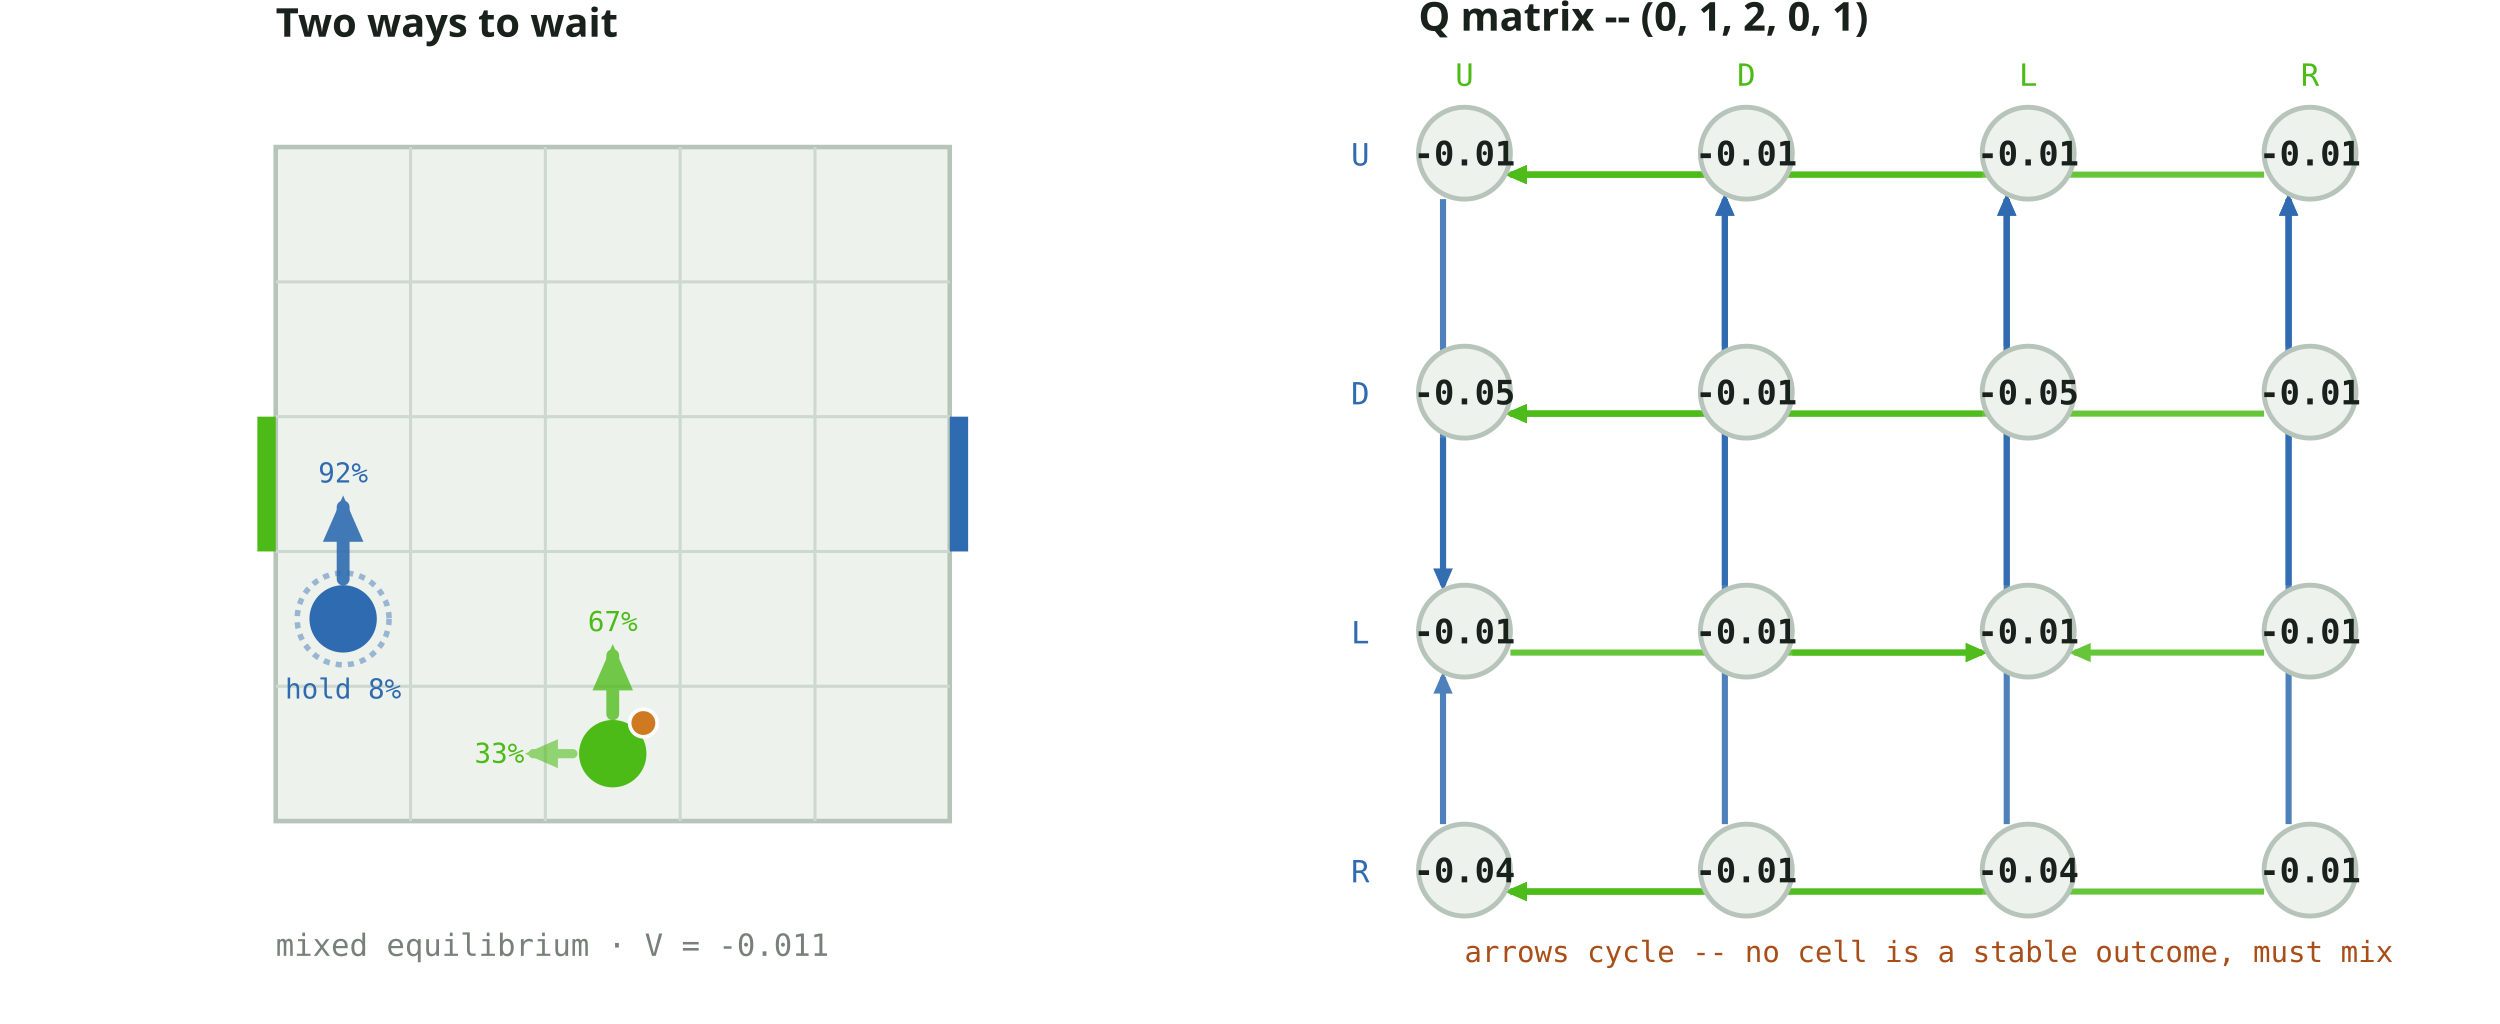
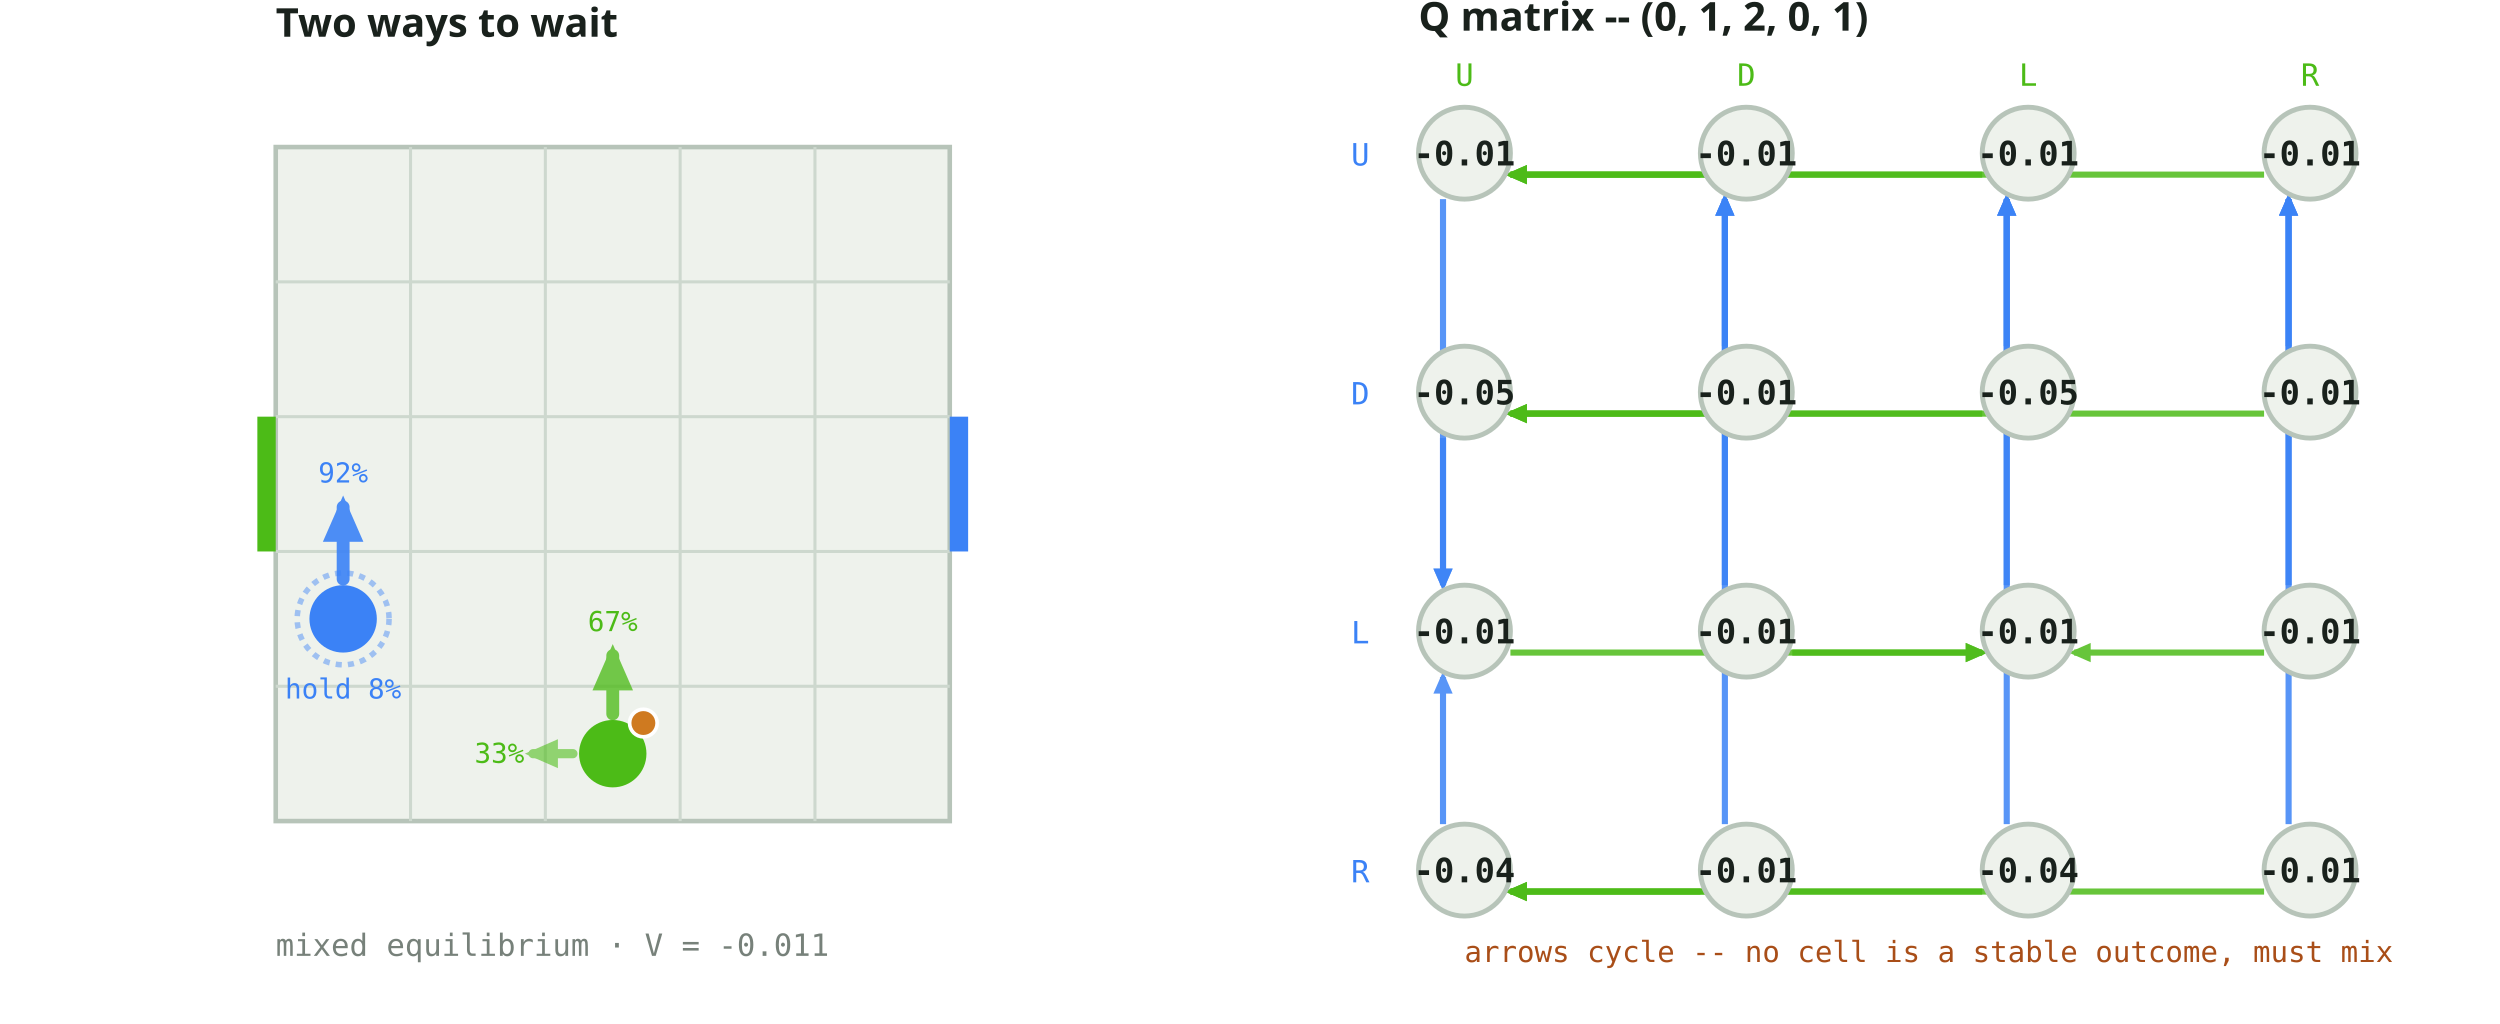
<svg xmlns="http://www.w3.org/2000/svg" viewBox="0 0 816 334" role="img" aria-label="panel">
  <g transform="translate(60.0 18.0)">
    <clipPath id="pnl0">
      <rect x="-16.0" y="-16.0" width="312.0" height="330.0" />
    </clipPath>
    <g clip-path="url(#pnl0)">
      <defs>
        <marker id="ah-2f6bb0" viewBox="0 0 8 8" refX="6" refY="4" markerWidth="3.6" markerHeight="3.6" orient="auto">
-           <path d="M0 0.5 L8 4 L0 7.5 z" fill="var(--p0, #2f6bb0)" />
+           <path d="M0 0.5 L8 4 L0 7.5 z" fill="var(--p0, #3B82F6)" />
        </marker>
        <marker id="ah-2f8a52" viewBox="0 0 8 8" refX="6" refY="4" markerWidth="3.6" markerHeight="3.6" orient="auto">
          <path d="M0 0.5 L8 4 L0 7.5 z" fill="var(--p1, #4CBB17)" />
        </marker>
      </defs>
      <rect x="30" y="30" width="220" height="220" fill="var(--tint, #eef2ec)" stroke="var(--rule-strong, #b7c4b9)" stroke-width="1.5" />
      <line x1="74" y1="30" x2="74" y2="250" stroke="var(--rule, #cdd8ce)" stroke-width="1" />
      <line x1="118" y1="30" x2="118" y2="250" stroke="var(--rule, #cdd8ce)" stroke-width="1" />
      <line x1="162" y1="30" x2="162" y2="250" stroke="var(--rule, #cdd8ce)" stroke-width="1" />
      <line x1="206" y1="30" x2="206" y2="250" stroke="var(--rule, #cdd8ce)" stroke-width="1" />
      <line x1="30" y1="74" x2="250" y2="74" stroke="var(--rule, #cdd8ce)" stroke-width="1" />
      <line x1="30" y1="118" x2="250" y2="118" stroke="var(--rule, #cdd8ce)" stroke-width="1" />
      <line x1="30" y1="162" x2="250" y2="162" stroke="var(--rule, #cdd8ce)" stroke-width="1" />
      <line x1="30" y1="206" x2="250" y2="206" stroke="var(--rule, #cdd8ce)" stroke-width="1" />
      <rect x="24" y="118" width="6" height="44" fill="var(--p1, #4CBB17)" />
-       <rect x="250" y="118" width="6" height="44" fill="var(--p0, #2f6bb0)" />
-       <circle cx="52.0" cy="184.0" r="11" fill="var(--p0, #2f6bb0)" />
+       <rect x="250" y="118" width="6" height="44" fill="var(--p0, #3B82F6)" />
+       <circle cx="52.0" cy="184.0" r="11" fill="var(--p0, #3B82F6)" />
      <circle cx="140.0" cy="228.0" r="11" fill="var(--p1, #4CBB17)" />
      <circle cx="150.0" cy="218.0" r="4.5" fill="var(--ball, #cf7a20)" stroke="var(--paper, #ffffff)" stroke-width="1.2" />
-       <circle cx="52.0" cy="184.0" r="15" fill="none" stroke="var(--p0, #2f6bb0)" stroke-width="1.8" stroke-dasharray="2 2" opacity="0.45" />
-       <text x="52.0" y="210.0" text-anchor="middle" font-family="ui-monospace,monospace" font-size="9" fill="var(--p0, #2f6bb0)">hold 8%</text>
-       <line x1="52.0" y1="171.0" x2="52.0" y2="147.5" stroke="var(--p0, #2f6bb0)" stroke-width="4.2" stroke-linecap="round" opacity="0.90" marker-end="url(#ah-2f6bb0)" />
-       <text x="52.0" y="139.5" text-anchor="middle" font-family="ui-monospace,monospace" font-size="9" fill="var(--p0, #2f6bb0)">92%</text>
+       <circle cx="52.0" cy="184.0" r="15" fill="none" stroke="var(--p0, #3B82F6)" stroke-width="1.8" stroke-dasharray="2 2" opacity="0.45" />
+       <text x="52.0" y="210.0" text-anchor="middle" font-family="ui-monospace,monospace" font-size="9" fill="var(--p0, #3B82F6)">hold 8%</text>
+       <line x1="52.0" y1="171.0" x2="52.0" y2="147.5" stroke="var(--p0, #3B82F6)" stroke-width="4.2" stroke-linecap="round" opacity="0.90" marker-end="url(#ah-2f6bb0)" />
+       <text x="52.0" y="139.5" text-anchor="middle" font-family="ui-monospace,monospace" font-size="9" fill="var(--p0, #3B82F6)">92%</text>
      <line x1="140.0" y1="215.0" x2="140.0" y2="196.0" stroke="var(--p1, #4CBB17)" stroke-width="4.2" stroke-linecap="round" opacity="0.77" marker-end="url(#ah-2f8a52)" />
      <text x="140.0" y="188.0" text-anchor="middle" font-family="ui-monospace,monospace" font-size="9" fill="var(--p1, #4CBB17)">67%</text>
      <line x1="127.0" y1="228.0" x2="114.0" y2="228.0" stroke="var(--p1, #4CBB17)" stroke-width="3.0" stroke-linecap="round" opacity="0.58" marker-end="url(#ah-2f8a52)" />
      <text x="103.0" y="231.0" text-anchor="middle" font-family="ui-monospace,monospace" font-size="9" fill="var(--p1, #4CBB17)">33%</text>
      <text x="30" y="294" font-family="ui-monospace,monospace" font-size="10" fill="var(--ink-faint, #77817a)">mixed equilibrium · V = -0.011</text>
      <text x="30" y="-6" font-family="Barlow Semi Condensed,sans-serif" font-weight="600" font-size="13" fill="var(--ink, #19211c)">Two ways to wait</text>
    </g>
  </g>
  <g transform="translate(432.0 16.0)">
    <clipPath id="pnl1">
      <rect x="-16.0" y="-16.0" width="400.0" height="334.0" />
    </clipPath>
    <g clip-path="url(#pnl1)">
      <text x="31" y="-6" font-family="Barlow Semi Condensed,sans-serif" font-weight="600" font-size="13" fill="var(--ink, #19211c)">Q matrix -- (0, 1, 2, 0, 1)</text>
      <defs>
        <marker id="ah-2f6bb0" viewBox="0 0 8 8" refX="6" refY="4" markerWidth="3.6" markerHeight="3.6" orient="auto">
-           <path d="M0 0.5 L8 4 L0 7.5 z" fill="var(--p0, #2f6bb0)" />
+           <path d="M0 0.5 L8 4 L0 7.5 z" fill="var(--p0, #3B82F6)" />
        </marker>
        <marker id="ah-2f8a52" viewBox="0 0 8 8" refX="6" refY="4" markerWidth="3.6" markerHeight="3.6" orient="auto">
          <path d="M0 0.5 L8 4 L0 7.5 z" fill="var(--p1, #4CBB17)" />
        </marker>
      </defs>
      <text x="46" y="12" text-anchor="middle" font-family="ui-monospace,monospace" font-size="10" fill="var(--p1, #4CBB17)">U</text>
      <text x="138" y="12" text-anchor="middle" font-family="ui-monospace,monospace" font-size="10" fill="var(--p1, #4CBB17)">D</text>
      <text x="230" y="12" text-anchor="middle" font-family="ui-monospace,monospace" font-size="10" fill="var(--p1, #4CBB17)">L</text>
      <text x="322" y="12" text-anchor="middle" font-family="ui-monospace,monospace" font-size="10" fill="var(--p1, #4CBB17)">R</text>
-       <text x="12" y="38" text-anchor="middle" font-family="ui-monospace,monospace" font-size="10" fill="var(--p0, #2f6bb0)">U</text>
-       <text x="12" y="116" text-anchor="middle" font-family="ui-monospace,monospace" font-size="10" fill="var(--p0, #2f6bb0)">D</text>
-       <text x="12" y="194" text-anchor="middle" font-family="ui-monospace,monospace" font-size="10" fill="var(--p0, #2f6bb0)">L</text>
-       <text x="12" y="272" text-anchor="middle" font-family="ui-monospace,monospace" font-size="10" fill="var(--p0, #2f6bb0)">R</text>
-       <line x1="39.0" y1="49.0" x2="39.0" y2="175.0" stroke="var(--p0, #2f6bb0)" stroke-width="2" marker-end="url(#ah-2f6bb0)" opacity=".85" />
-       <line x1="39.0" y1="127.0" x2="39.0" y2="175.0" stroke="var(--p0, #2f6bb0)" stroke-width="2" marker-end="url(#ah-2f6bb0)" opacity=".85" />
-       <line x1="39.0" y1="253.0" x2="39.0" y2="205.0" stroke="var(--p0, #2f6bb0)" stroke-width="2" marker-end="url(#ah-2f6bb0)" opacity=".85" />
-       <line x1="131.0" y1="97.0" x2="131.0" y2="49.0" stroke="var(--p0, #2f6bb0)" stroke-width="2" marker-end="url(#ah-2f6bb0)" opacity=".85" />
-       <line x1="131.0" y1="175.0" x2="131.0" y2="49.0" stroke="var(--p0, #2f6bb0)" stroke-width="2" marker-end="url(#ah-2f6bb0)" opacity=".85" />
-       <line x1="131.0" y1="253.0" x2="131.0" y2="49.0" stroke="var(--p0, #2f6bb0)" stroke-width="2" marker-end="url(#ah-2f6bb0)" opacity=".85" />
-       <line x1="223.0" y1="97.0" x2="223.0" y2="49.0" stroke="var(--p0, #2f6bb0)" stroke-width="2" marker-end="url(#ah-2f6bb0)" opacity=".85" />
-       <line x1="223.0" y1="175.0" x2="223.0" y2="49.0" stroke="var(--p0, #2f6bb0)" stroke-width="2" marker-end="url(#ah-2f6bb0)" opacity=".85" />
-       <line x1="223.0" y1="253.0" x2="223.0" y2="49.0" stroke="var(--p0, #2f6bb0)" stroke-width="2" marker-end="url(#ah-2f6bb0)" opacity=".85" />
-       <line x1="315.0" y1="97.0" x2="315.0" y2="49.0" stroke="var(--p0, #2f6bb0)" stroke-width="2" marker-end="url(#ah-2f6bb0)" opacity=".85" />
-       <line x1="315.0" y1="175.0" x2="315.0" y2="49.0" stroke="var(--p0, #2f6bb0)" stroke-width="2" marker-end="url(#ah-2f6bb0)" opacity=".85" />
-       <line x1="315.0" y1="253.0" x2="315.0" y2="49.0" stroke="var(--p0, #2f6bb0)" stroke-width="2" marker-end="url(#ah-2f6bb0)" opacity=".85" />
+       <text x="12" y="38" text-anchor="middle" font-family="ui-monospace,monospace" font-size="10" fill="var(--p0, #3B82F6)">U</text>
+       <text x="12" y="116" text-anchor="middle" font-family="ui-monospace,monospace" font-size="10" fill="var(--p0, #3B82F6)">D</text>
+       <text x="12" y="194" text-anchor="middle" font-family="ui-monospace,monospace" font-size="10" fill="var(--p0, #3B82F6)">L</text>
+       <text x="12" y="272" text-anchor="middle" font-family="ui-monospace,monospace" font-size="10" fill="var(--p0, #3B82F6)">R</text>
+       <line x1="39.0" y1="49.0" x2="39.0" y2="175.0" stroke="var(--p0, #3B82F6)" stroke-width="2" marker-end="url(#ah-2f6bb0)" opacity=".85" />
+       <line x1="39.0" y1="127.0" x2="39.0" y2="175.0" stroke="var(--p0, #3B82F6)" stroke-width="2" marker-end="url(#ah-2f6bb0)" opacity=".85" />
+       <line x1="39.0" y1="253.0" x2="39.0" y2="205.0" stroke="var(--p0, #3B82F6)" stroke-width="2" marker-end="url(#ah-2f6bb0)" opacity=".85" />
+       <line x1="131.0" y1="97.0" x2="131.0" y2="49.0" stroke="var(--p0, #3B82F6)" stroke-width="2" marker-end="url(#ah-2f6bb0)" opacity=".85" />
+       <line x1="131.0" y1="175.0" x2="131.0" y2="49.0" stroke="var(--p0, #3B82F6)" stroke-width="2" marker-end="url(#ah-2f6bb0)" opacity=".85" />
+       <line x1="131.0" y1="253.0" x2="131.0" y2="49.0" stroke="var(--p0, #3B82F6)" stroke-width="2" marker-end="url(#ah-2f6bb0)" opacity=".85" />
+       <line x1="223.0" y1="97.0" x2="223.0" y2="49.0" stroke="var(--p0, #3B82F6)" stroke-width="2" marker-end="url(#ah-2f6bb0)" opacity=".85" />
+       <line x1="223.0" y1="175.0" x2="223.0" y2="49.0" stroke="var(--p0, #3B82F6)" stroke-width="2" marker-end="url(#ah-2f6bb0)" opacity=".85" />
+       <line x1="223.0" y1="253.0" x2="223.0" y2="49.0" stroke="var(--p0, #3B82F6)" stroke-width="2" marker-end="url(#ah-2f6bb0)" opacity=".85" />
+       <line x1="315.0" y1="97.0" x2="315.0" y2="49.0" stroke="var(--p0, #3B82F6)" stroke-width="2" marker-end="url(#ah-2f6bb0)" opacity=".85" />
+       <line x1="315.0" y1="175.0" x2="315.0" y2="49.0" stroke="var(--p0, #3B82F6)" stroke-width="2" marker-end="url(#ah-2f6bb0)" opacity=".85" />
+       <line x1="315.0" y1="253.0" x2="315.0" y2="49.0" stroke="var(--p0, #3B82F6)" stroke-width="2" marker-end="url(#ah-2f6bb0)" opacity=".85" />
      <line x1="123.0" y1="41.0" x2="61.0" y2="41.0" stroke="var(--p1, #4CBB17)" stroke-width="2" marker-end="url(#ah-2f8a52)" opacity=".85" />
      <line x1="215.0" y1="41.0" x2="61.0" y2="41.0" stroke="var(--p1, #4CBB17)" stroke-width="2" marker-end="url(#ah-2f8a52)" opacity=".85" />
      <line x1="307.0" y1="41.0" x2="61.0" y2="41.0" stroke="var(--p1, #4CBB17)" stroke-width="2" marker-end="url(#ah-2f8a52)" opacity=".85" />
      <line x1="123.0" y1="119.0" x2="61.0" y2="119.0" stroke="var(--p1, #4CBB17)" stroke-width="2" marker-end="url(#ah-2f8a52)" opacity=".85" />
      <line x1="215.0" y1="119.0" x2="61.0" y2="119.0" stroke="var(--p1, #4CBB17)" stroke-width="2" marker-end="url(#ah-2f8a52)" opacity=".85" />
      <line x1="307.0" y1="119.0" x2="61.0" y2="119.0" stroke="var(--p1, #4CBB17)" stroke-width="2" marker-end="url(#ah-2f8a52)" opacity=".85" />
      <line x1="61.0" y1="197.0" x2="215.0" y2="197.0" stroke="var(--p1, #4CBB17)" stroke-width="2" marker-end="url(#ah-2f8a52)" opacity=".85" />
      <line x1="153.0" y1="197.0" x2="215.0" y2="197.0" stroke="var(--p1, #4CBB17)" stroke-width="2" marker-end="url(#ah-2f8a52)" opacity=".85" />
      <line x1="307.0" y1="197.0" x2="245.0" y2="197.0" stroke="var(--p1, #4CBB17)" stroke-width="2" marker-end="url(#ah-2f8a52)" opacity=".85" />
      <line x1="123.0" y1="275.0" x2="61.0" y2="275.0" stroke="var(--p1, #4CBB17)" stroke-width="2" marker-end="url(#ah-2f8a52)" opacity=".85" />
      <line x1="215.0" y1="275.0" x2="61.0" y2="275.0" stroke="var(--p1, #4CBB17)" stroke-width="2" marker-end="url(#ah-2f8a52)" opacity=".85" />
      <line x1="307.0" y1="275.0" x2="61.0" y2="275.0" stroke="var(--p1, #4CBB17)" stroke-width="2" marker-end="url(#ah-2f8a52)" opacity=".85" />
      <circle cx="46.0" cy="34.0" r="15" fill="var(--tint, #eef2ec)" stroke="var(--rule-strong, #b7c4b9)" stroke-width="1.6" />
      <text x="46.0" y="38.0" text-anchor="middle" font-family="ui-monospace,monospace" font-weight="600" font-size="11" fill="var(--ink, #19211c)">-0.01</text>
      <circle cx="138.0" cy="34.0" r="15" fill="var(--tint, #eef2ec)" stroke="var(--rule-strong, #b7c4b9)" stroke-width="1.6" />
      <text x="138.0" y="38.0" text-anchor="middle" font-family="ui-monospace,monospace" font-weight="600" font-size="11" fill="var(--ink, #19211c)">-0.01</text>
      <circle cx="230.0" cy="34.0" r="15" fill="var(--tint, #eef2ec)" stroke="var(--rule-strong, #b7c4b9)" stroke-width="1.6" />
      <text x="230.0" y="38.0" text-anchor="middle" font-family="ui-monospace,monospace" font-weight="600" font-size="11" fill="var(--ink, #19211c)">-0.01</text>
      <circle cx="322.0" cy="34.0" r="15" fill="var(--tint, #eef2ec)" stroke="var(--rule-strong, #b7c4b9)" stroke-width="1.6" />
      <text x="322.0" y="38.0" text-anchor="middle" font-family="ui-monospace,monospace" font-weight="600" font-size="11" fill="var(--ink, #19211c)">-0.01</text>
      <circle cx="46.0" cy="112.0" r="15" fill="var(--tint, #eef2ec)" stroke="var(--rule-strong, #b7c4b9)" stroke-width="1.6" />
      <text x="46.0" y="116.0" text-anchor="middle" font-family="ui-monospace,monospace" font-weight="600" font-size="11" fill="var(--ink, #19211c)">-0.05</text>
      <circle cx="138.0" cy="112.0" r="15" fill="var(--tint, #eef2ec)" stroke="var(--rule-strong, #b7c4b9)" stroke-width="1.6" />
      <text x="138.0" y="116.0" text-anchor="middle" font-family="ui-monospace,monospace" font-weight="600" font-size="11" fill="var(--ink, #19211c)">-0.01</text>
      <circle cx="230.0" cy="112.0" r="15" fill="var(--tint, #eef2ec)" stroke="var(--rule-strong, #b7c4b9)" stroke-width="1.6" />
      <text x="230.0" y="116.0" text-anchor="middle" font-family="ui-monospace,monospace" font-weight="600" font-size="11" fill="var(--ink, #19211c)">-0.05</text>
      <circle cx="322.0" cy="112.0" r="15" fill="var(--tint, #eef2ec)" stroke="var(--rule-strong, #b7c4b9)" stroke-width="1.6" />
      <text x="322.0" y="116.0" text-anchor="middle" font-family="ui-monospace,monospace" font-weight="600" font-size="11" fill="var(--ink, #19211c)">-0.01</text>
      <circle cx="46.0" cy="190.0" r="15" fill="var(--tint, #eef2ec)" stroke="var(--rule-strong, #b7c4b9)" stroke-width="1.6" />
      <text x="46.0" y="194.0" text-anchor="middle" font-family="ui-monospace,monospace" font-weight="600" font-size="11" fill="var(--ink, #19211c)">-0.01</text>
      <circle cx="138.0" cy="190.0" r="15" fill="var(--tint, #eef2ec)" stroke="var(--rule-strong, #b7c4b9)" stroke-width="1.6" />
      <text x="138.0" y="194.0" text-anchor="middle" font-family="ui-monospace,monospace" font-weight="600" font-size="11" fill="var(--ink, #19211c)">-0.01</text>
      <circle cx="230.0" cy="190.0" r="15" fill="var(--tint, #eef2ec)" stroke="var(--rule-strong, #b7c4b9)" stroke-width="1.6" />
      <text x="230.0" y="194.0" text-anchor="middle" font-family="ui-monospace,monospace" font-weight="600" font-size="11" fill="var(--ink, #19211c)">-0.01</text>
      <circle cx="322.0" cy="190.0" r="15" fill="var(--tint, #eef2ec)" stroke="var(--rule-strong, #b7c4b9)" stroke-width="1.6" />
      <text x="322.0" y="194.0" text-anchor="middle" font-family="ui-monospace,monospace" font-weight="600" font-size="11" fill="var(--ink, #19211c)">-0.01</text>
      <circle cx="46.0" cy="268.0" r="15" fill="var(--tint, #eef2ec)" stroke="var(--rule-strong, #b7c4b9)" stroke-width="1.6" />
      <text x="46.0" y="272.0" text-anchor="middle" font-family="ui-monospace,monospace" font-weight="600" font-size="11" fill="var(--ink, #19211c)">-0.04</text>
      <circle cx="138.0" cy="268.0" r="15" fill="var(--tint, #eef2ec)" stroke="var(--rule-strong, #b7c4b9)" stroke-width="1.6" />
      <text x="138.0" y="272.0" text-anchor="middle" font-family="ui-monospace,monospace" font-weight="600" font-size="11" fill="var(--ink, #19211c)">-0.01</text>
      <circle cx="230.0" cy="268.0" r="15" fill="var(--tint, #eef2ec)" stroke="var(--rule-strong, #b7c4b9)" stroke-width="1.6" />
      <text x="230.0" y="272.0" text-anchor="middle" font-family="ui-monospace,monospace" font-weight="600" font-size="11" fill="var(--ink, #19211c)">-0.04</text>
      <circle cx="322.0" cy="268.0" r="15" fill="var(--tint, #eef2ec)" stroke="var(--rule-strong, #b7c4b9)" stroke-width="1.6" />
      <text x="322.0" y="272.0" text-anchor="middle" font-family="ui-monospace,monospace" font-weight="600" font-size="11" fill="var(--ink, #19211c)">-0.01</text>
      <text x="46" y="298" font-family="ui-monospace,monospace" font-size="9.5" fill="#a94e18">arrows cycle -- no cell is a stable outcome, must mix</text>
    </g>
  </g>
</svg>
